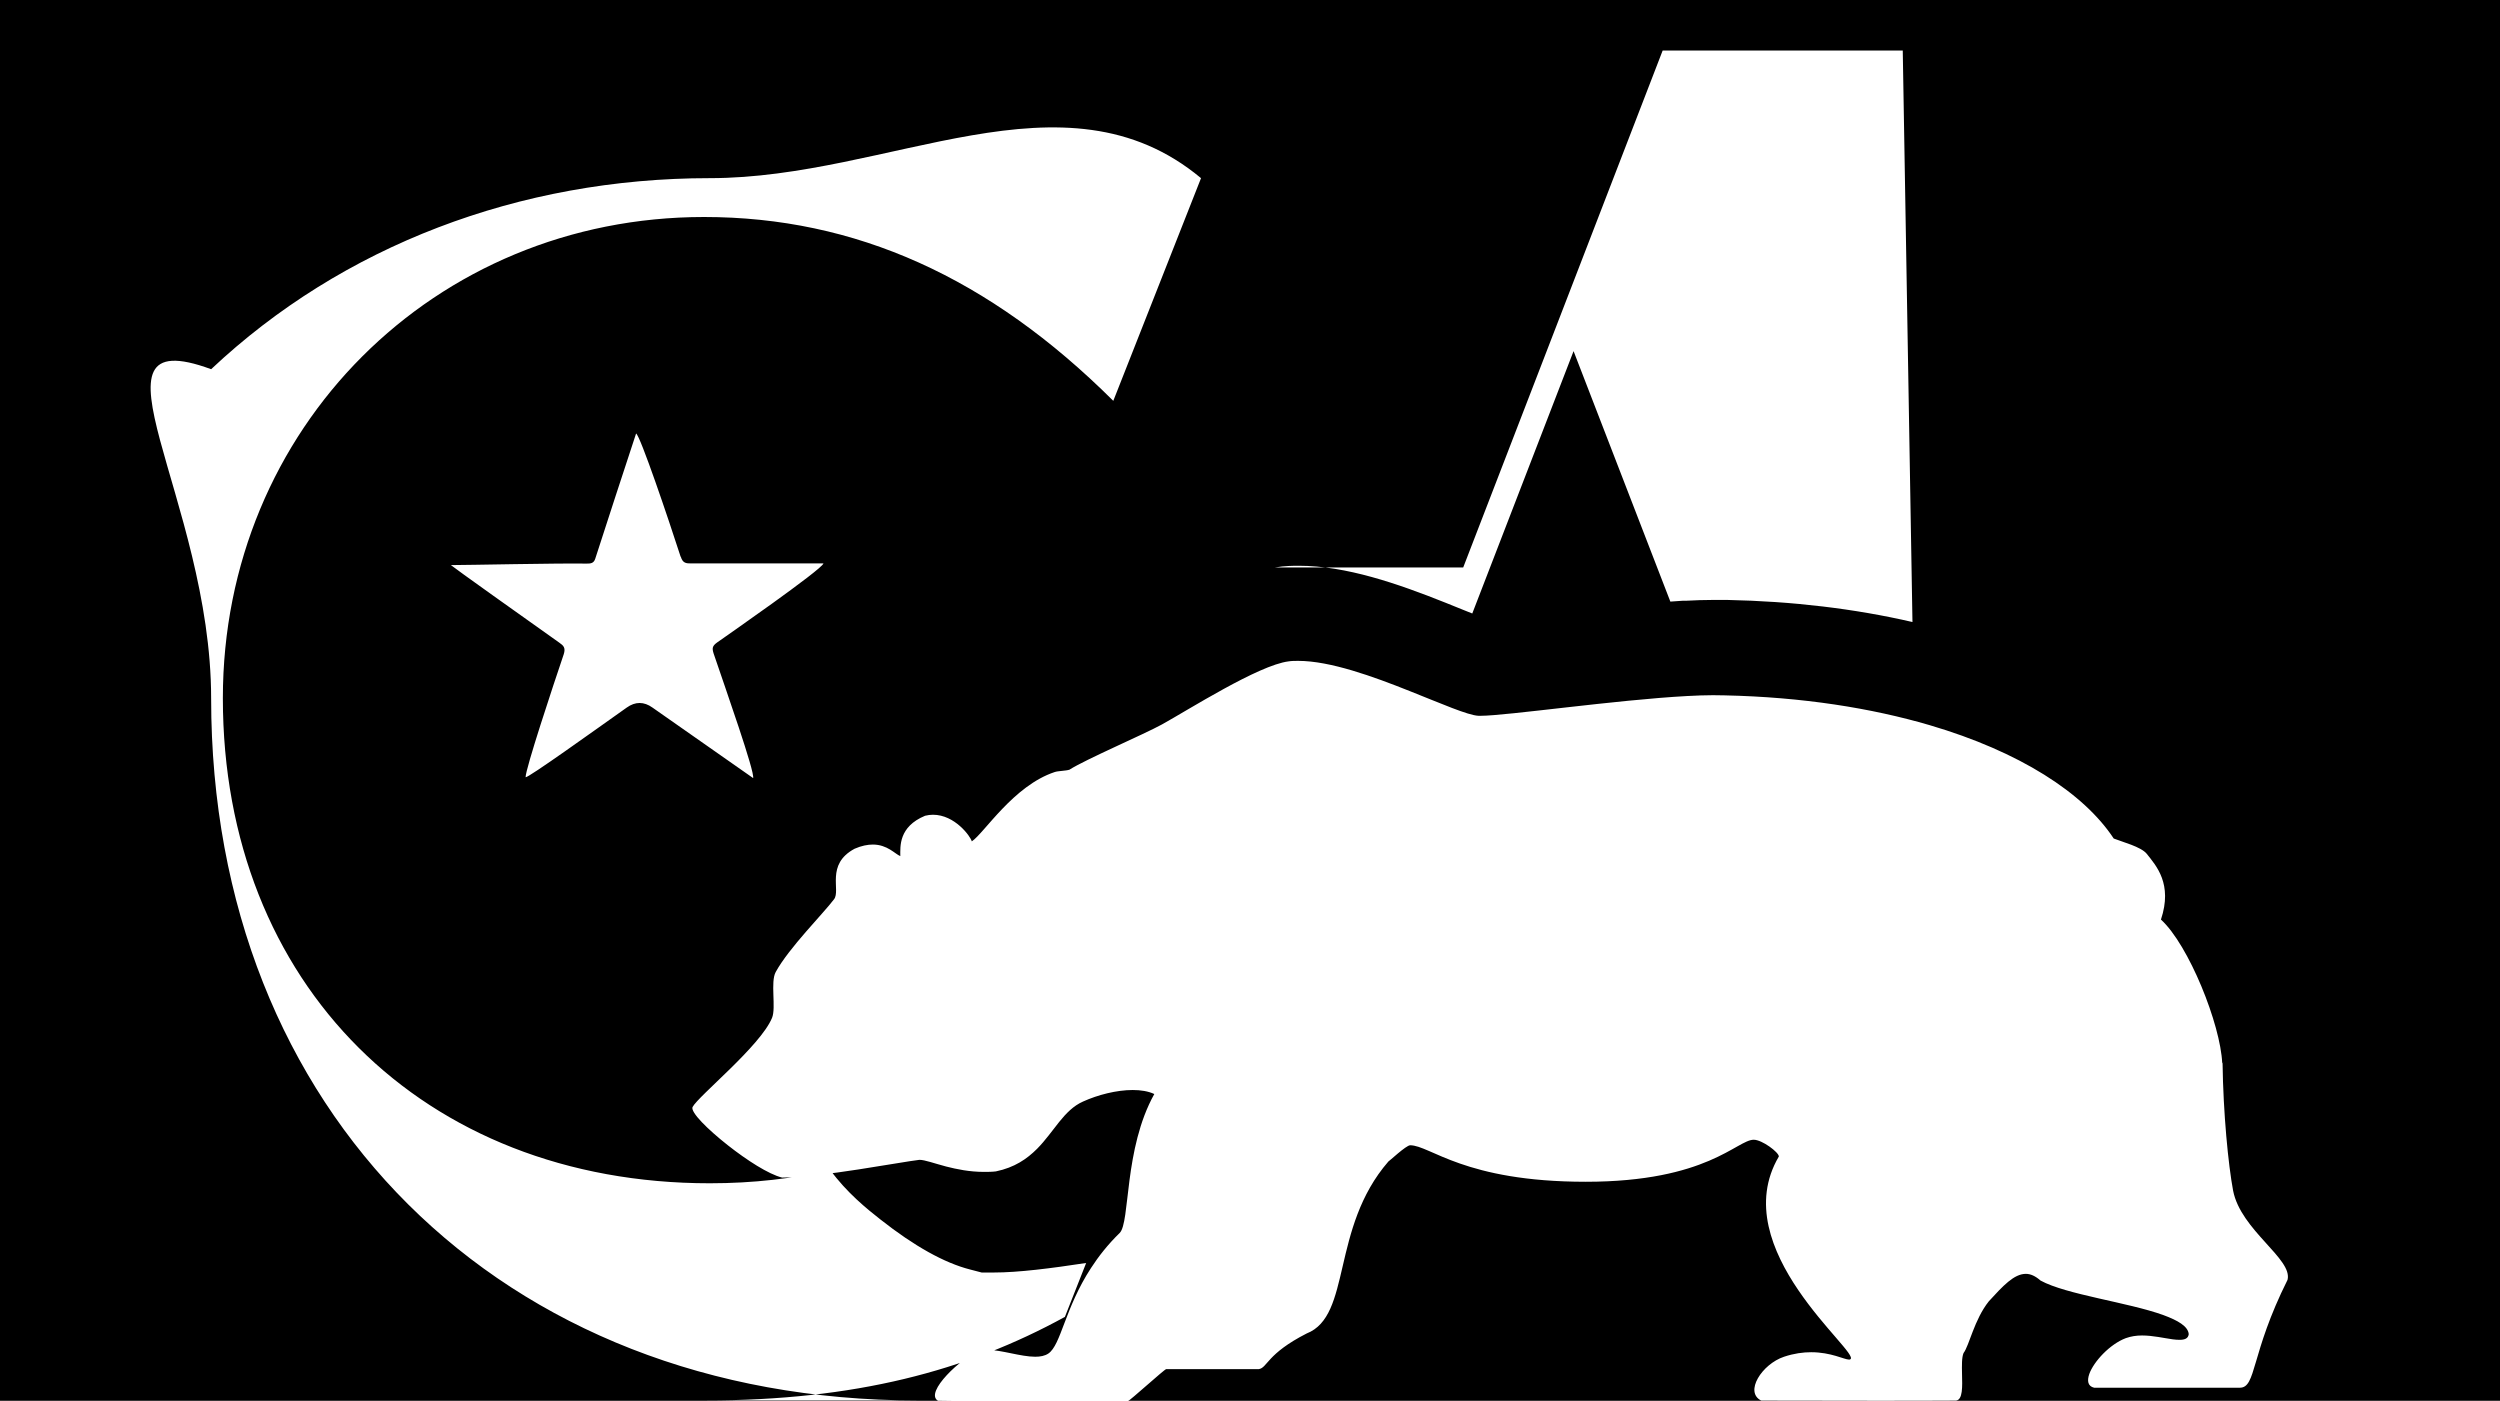
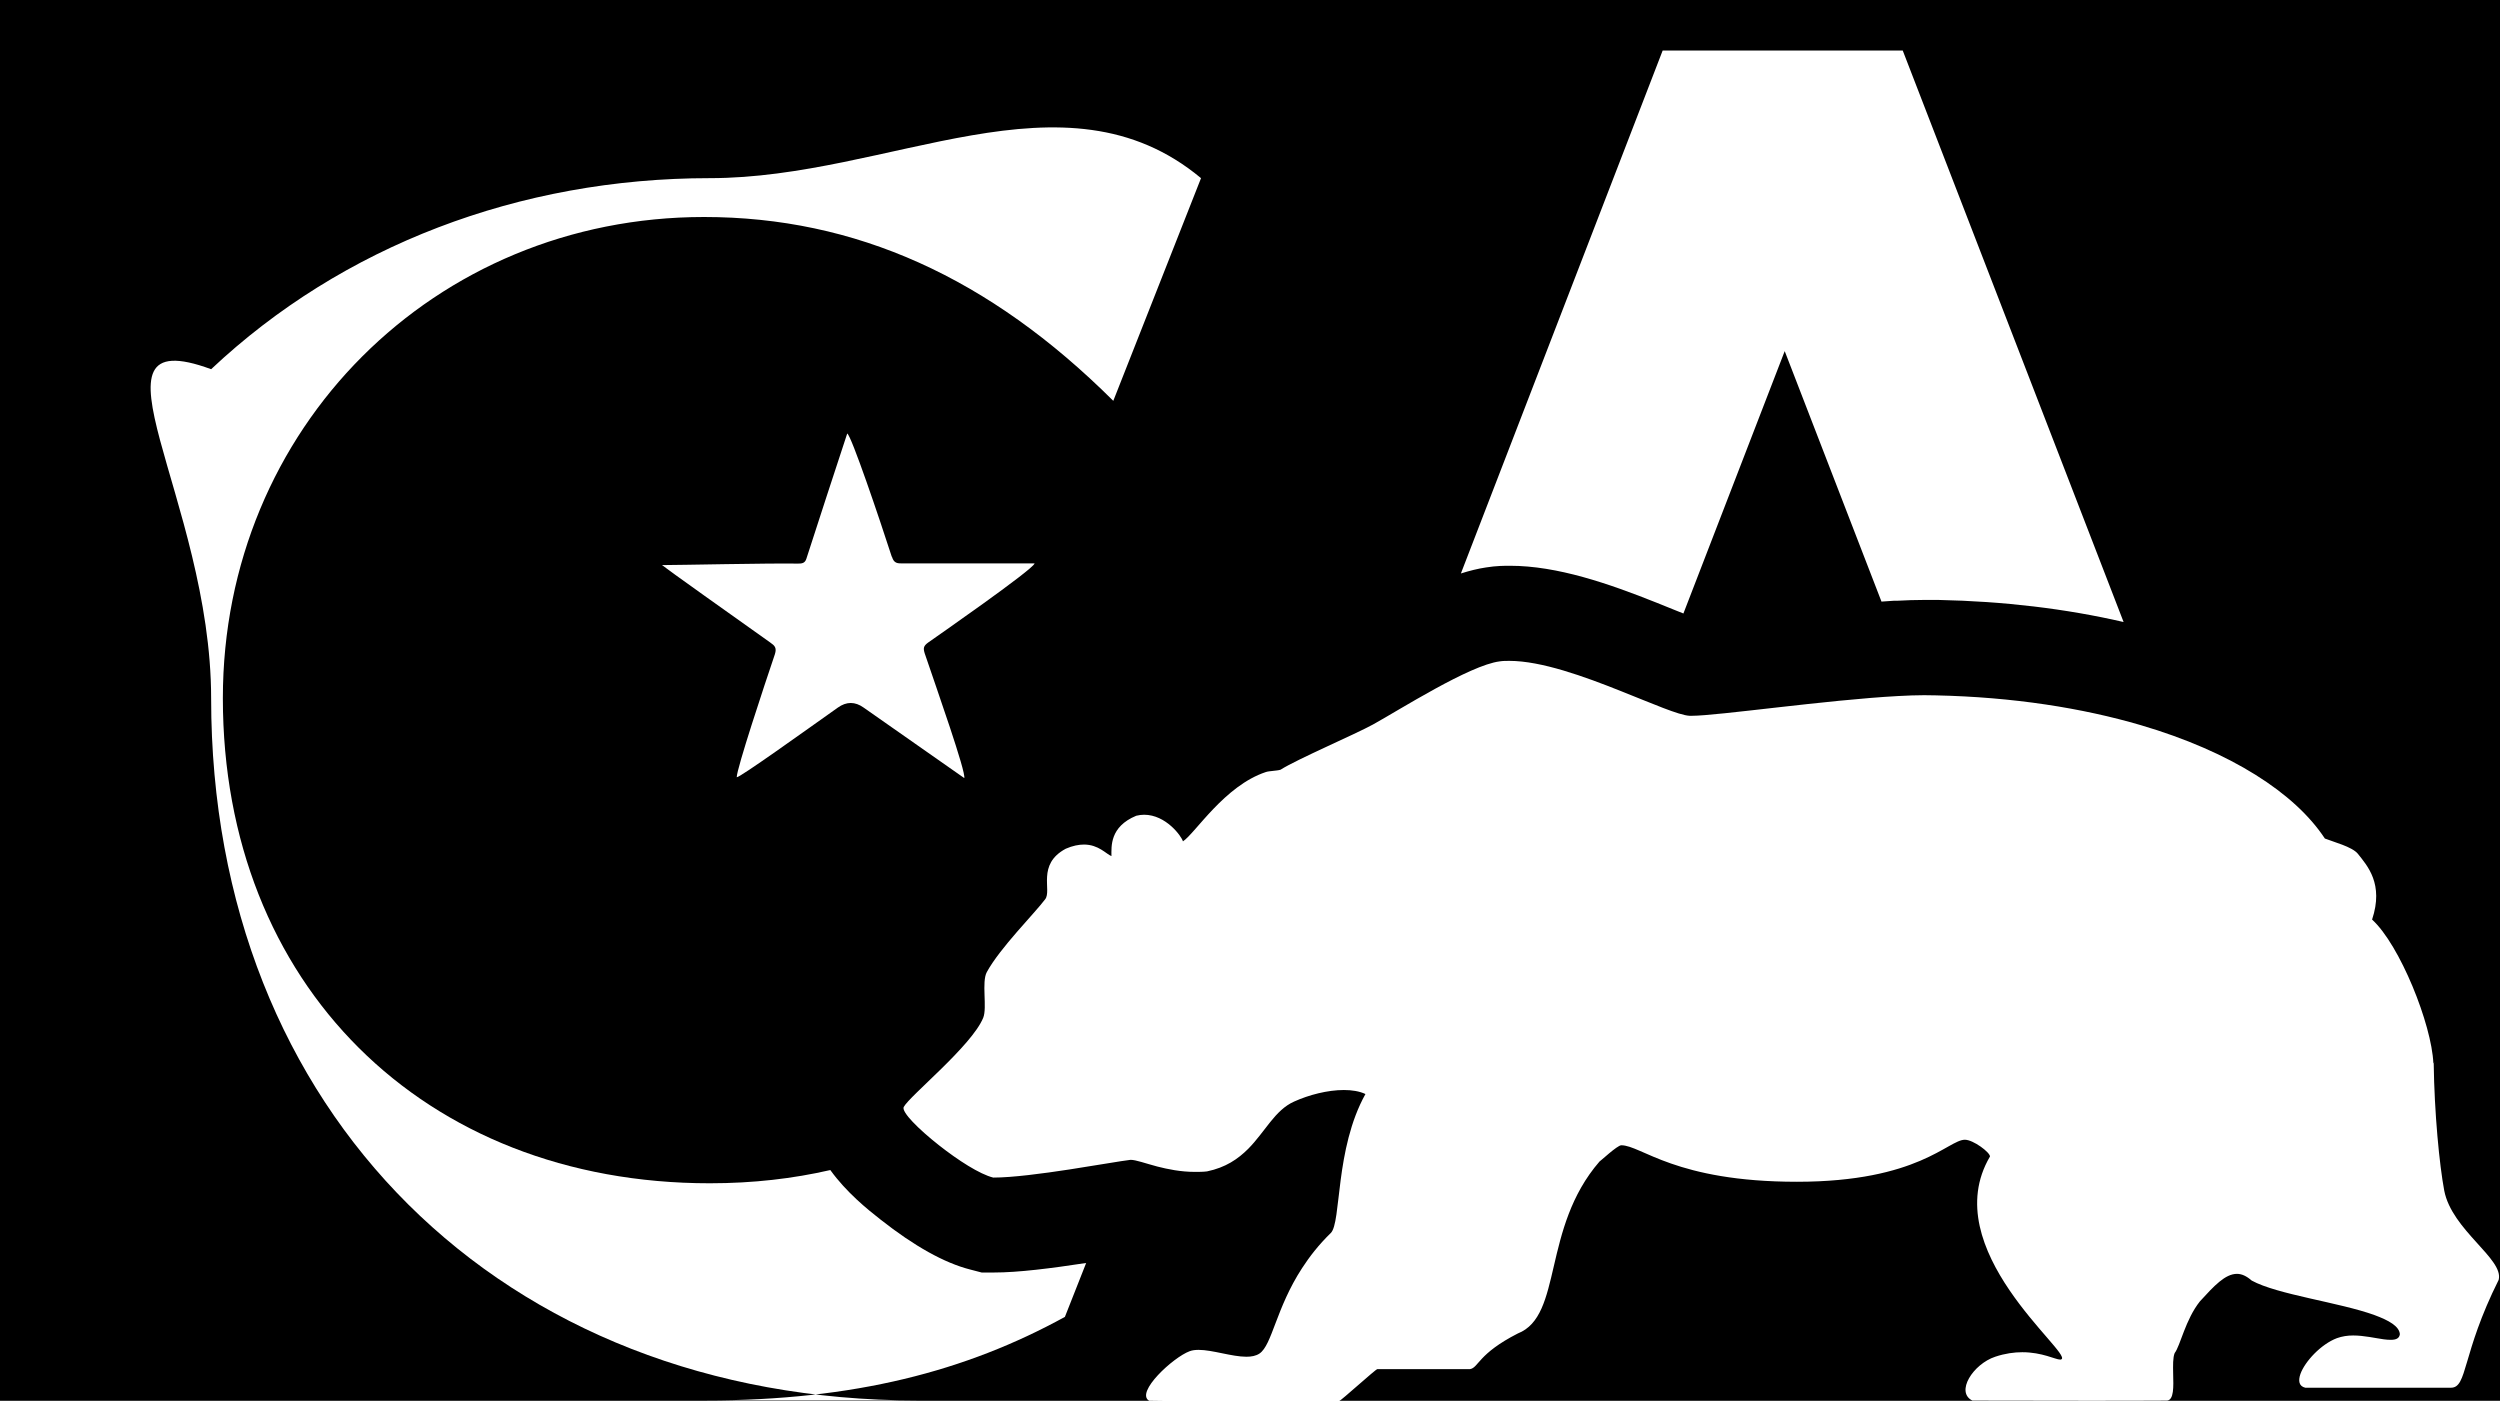
<svg xmlns="http://www.w3.org/2000/svg" viewBox="0 0 149.31 83.66">
  <rect fill="black" width="149.31" height="83.66" />
-   <g id="Logo">
-     <path fill="#fff" stroke-width="0" transform="scale(.01)" d=" m4216 8364 c886 0 1554-175 2144-499 l127-322 c-210 32-404 57-553 57 h-71 l-69-18 c-153-39-333-139-536-299 -78-61-203-162-299-295 -222 51-460 79-720 79 -1712 0-2908-1191-2908-2897 c0-1611 1262-2874 2874-2874 c903 0 1703 360 2444 1098 l524-1330 c-819-682-1854 0-2934 0 -1138 0-2196 405-2978 1141 -813-299 0 777 0 1966 c0 2469 1734 4193 4216 4193 z m3398-4975 c61-10 112-10 143-10 c283 0 589 106 877 221 c38 15 74 30 109 44 c16 6 33 13 50 20 l605-1567 l578 1496 c24-2 49-3 72-5 h19 c55-3 112-5 167-5 h80 c391 8 762 52 1108 132 L11364 302 h-1434 l-1205 3123 c51-16 102-29 150-36 z m-3331 448 c34-24 627-436 635-472 h-788 c-31 0-52 0-64-40 h-1 c-73-226-241-723-266-736 -82 250-164 499-244 748 -9 28-28 29-51 29 -178-3-709 9-811 9 c18 16 441 317 647 463 c26 18 39 31 27 69 -66 195-228 684-228 735 c15 5 412-280 604-416 q77-55 154 0 c6 4 405 284 601 421 c11-36-161-523-236-744 -10-32-8-45 21-66 z m8997 2510 l-8 3 c-10-232-200-707-366-858 c71-213-28-321-85-393 -34-42-147-71-197-91 -179-272-562-519-1099-677 -348-102-760-168-1225-178 -21 0-44-1-69-1 -47 0-99 2-155 5 -426 23-1080 118-1233 118 h-13 c-64-3-222-73-409-147 -220-88-477-181-667-181 -20 0-40 0-58 3 -179 22-601 291-757 377 -107 59-453 207-552 270 -21 7-68 7-88 14 -247 82-421 365-495 414 -8-30-101-159-232-159 -15 0-31 2-47 6 -159 66-148 184-148 241 -31-12-77-69-164-69 -31 0-68 7-109 25 -175 94-81 249-123 302 -63 84-270 291-348 434 -33 59 3 213-22 274 -69 168-440 466-475 533 -12 31 88 131 211 228 c113 89 243 173 324 193 c227 0 714-94 820-106 h1 c31 0 87 21 159 40 c63 16 139 32 225 32 c23 0 48 0 72-3 c111-23 185-74 246-135 c101-102 159-231 274-282 c88-40 200-69 297-69 c48 0 93 7 129 24 -183 328-143 767-207 830 -71 69-127 141-171 209 -157 241-179 460-255 511 -21 14-48 19-78 19 -86 0-203-41-285-41 -20 0-38 2-54 8 -98 36-326 246-242 296 c26 2 400 2 793 2 h341 c10 0 219-191 229-191 h553 c52-8 47-91 286-213 c270-106 142-628 488-1027 c3 0 106-97 130-97 c120 0 322 218 1049 218 s903-251 1003-251 c50 0 150 75 150 100 -325 552 492 1172 427 1211 -2 2-5 2-8 2 -28 0-107-44-226-44 -48 0-102 7-162 27 -132 44-239 211-136 262 c27 0 352 1 675 1 c180 0 360 0 488-1 c41-5 38-83 36-159 -1-50-2-99 9-125 c34-44 64-200 151-309 c85-93 151-164 221-164 c29 0 57 13 88 40 c153 84 523 130 733 206 c87 32 148 67 152 114 -3 26-24 34-54 34 -13 0-27-1-42-3 -51-7-118-23-183-23 -34 0-66 5-97 16 -95 36-191 139-218 214 -14 41-9 73 29 82 h870 c100 0 63-200 285-644 c33-125-279-296-325-533 -29-155-59-463-63-763 z" />
+   <g id="Logo" fill="#fff" stroke-width="0" transform="scale(.01)">
+     <path d=" m4216 8364 c886 0 1554-175 2144-499 l127-322 c-210 32-404 57-553 57 h-71 l-69-18 c-153-39-333-139-536-299 -78-61-203-162-299-295 -222 51-460 79-720 79 -1712 0-2908-1191-2908-2897 c0-1611 1262-2874 2874-2874 c903 0 1703 360 2444 1098 l524-1330 c-819-682-1854 0-2934 0 -1138 0-2196 405-2978 1141 -813-299 0 777 0 1966 c0 2469 1734 4193 4216 4193 z" />
+     <path d=" m8875 3389 c61-10 112-10 143-10 c283 0 589 106 877 221 c38 15 74 30 109 44 c16 6 33 13 50 20 l605-1567 l578 1496 c24-2 49-3 72-5 h19 c55-3 112-5 167-5 h80 c391 8 762 52 1108 132 L11364 302 h-1434 l-1205 3123 c51-16 102-29 150-36 z" />
+     <path d=" m5544 3837 c34-24 627-436 635-472 h-788 c-31 0-52 0-64-40 h-1 c-73-226-241-723-266-736 -82 250-164 499-244 748 -9 28-28 29-51 29 -178-3-709 9-811 9 c18 16 441 317 647 463 c26 18 39 31 27 69 -66 195-228 684-228 735 c15 5 412-280 604-416 q77-55 154 0 c6 4 405 284 601 421 c11-36-161-523-236-744 -10-32-8-45 21-66 z" />
+     <path d=" m14541 6347 l-8 3 c-10-232-200-707-366-858 c71-213-28-321-85-393 -34-42-147-71-197-91 -179-272-562-519-1099-677 -348-102-760-168-1225-178 -21 0-44-1-69-1 -47 0-99 2-155 5 -426 23-1080 118-1233 118 h-13 c-64-3-222-73-409-147 -220-88-477-181-667-181 -20 0-40 0-58 3 -179 22-601 291-757 377 -107 59-453 207-552 270 -21 7-68 7-88 14 -247 82-421 365-495 414 -8-30-101-159-232-159 -15 0-31 2-47 6 -159 66-148 184-148 241 -31-12-77-69-164-69 -31 0-68 7-109 25 -175 94-81 249-123 302 -63 84-270 291-348 434 -33 59 3 213-22 274 -69 168-440 466-475 533 -12 31 88 131 211 228 c113 89 243 173 324 193 c227 0 714-94 820-106 h1 c31 0 87 21 159 40 c63 16 139 32 225 32 c23 0 48 0 72-3 c111-23 185-74 246-135 c101-102 159-231 274-282 c88-40 200-69 297-69 c48 0 93 7 129 24 -183 328-143 767-207 830 -71 69-127 141-171 209 -157 241-179 460-255 511 -21 14-48 19-78 19 -86 0-203-41-285-41 -20 0-38 2-54 8 -98 36-326 246-242 296 c26 2 400 2 793 2 h341 c10 0 219-191 229-191 h553 c52-8 47-91 286-213 c270-106 142-628 488-1027 c3 0 106-97 130-97 c120 0 322 218 1049 218 s903-251 1003-251 c50 0 150 75 150 100 -325 552 492 1172 427 1211 -2 2-5 2-8 2 -28 0-107-44-226-44 -48 0-102 7-162 27 -132 44-239 211-136 262 c27 0 352 1 675 1 c180 0 360 0 488-1 c41-5 38-83 36-159 -1-50-2-99 9-125 c34-44 64-200 151-309 c85-93 151-164 221-164 c29 0 57 13 88 40 c153 84 523 130 733 206 c87 32 148 67 152 114 -3 26-24 34-54 34 -13 0-27-1-42-3 -51-7-118-23-183-23 -34 0-66 5-97 16 -95 36-191 139-218 214 -14 41-9 73 29 82 h870 c100 0 63-200 285-644 c33-125-279-296-325-533 -29-155-59-463-63-763 z" />
  </g>
</svg>
